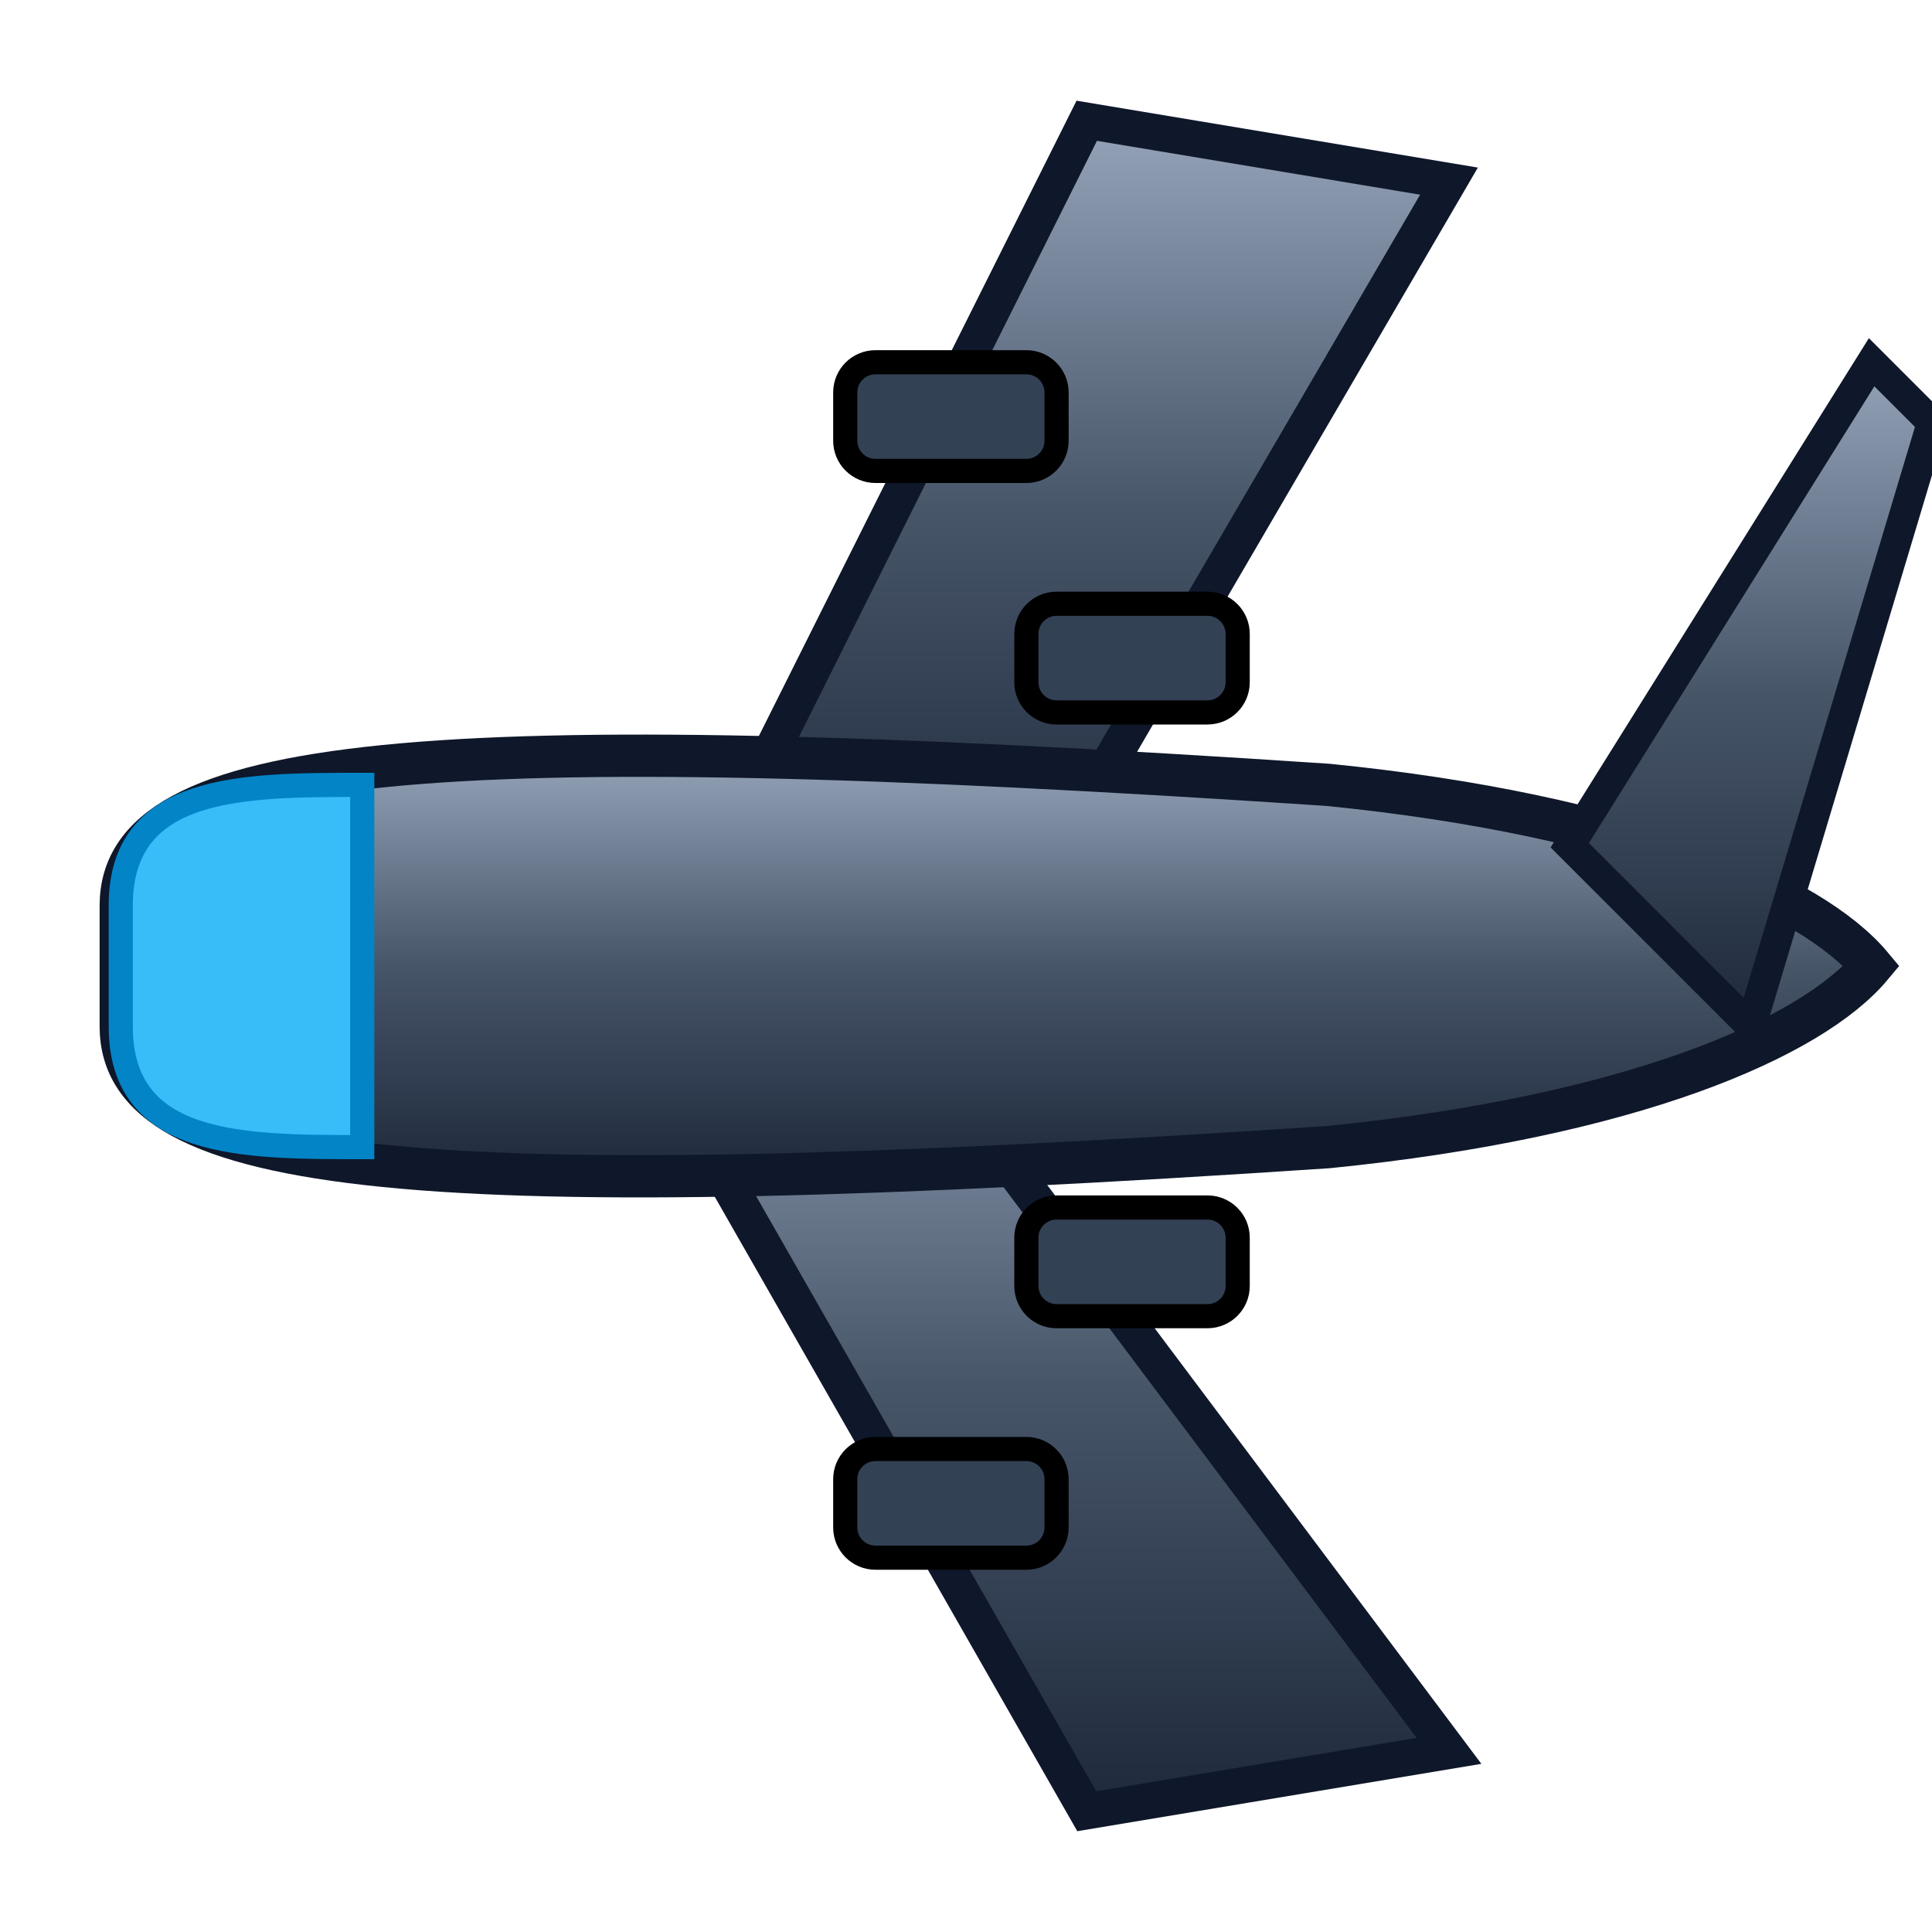
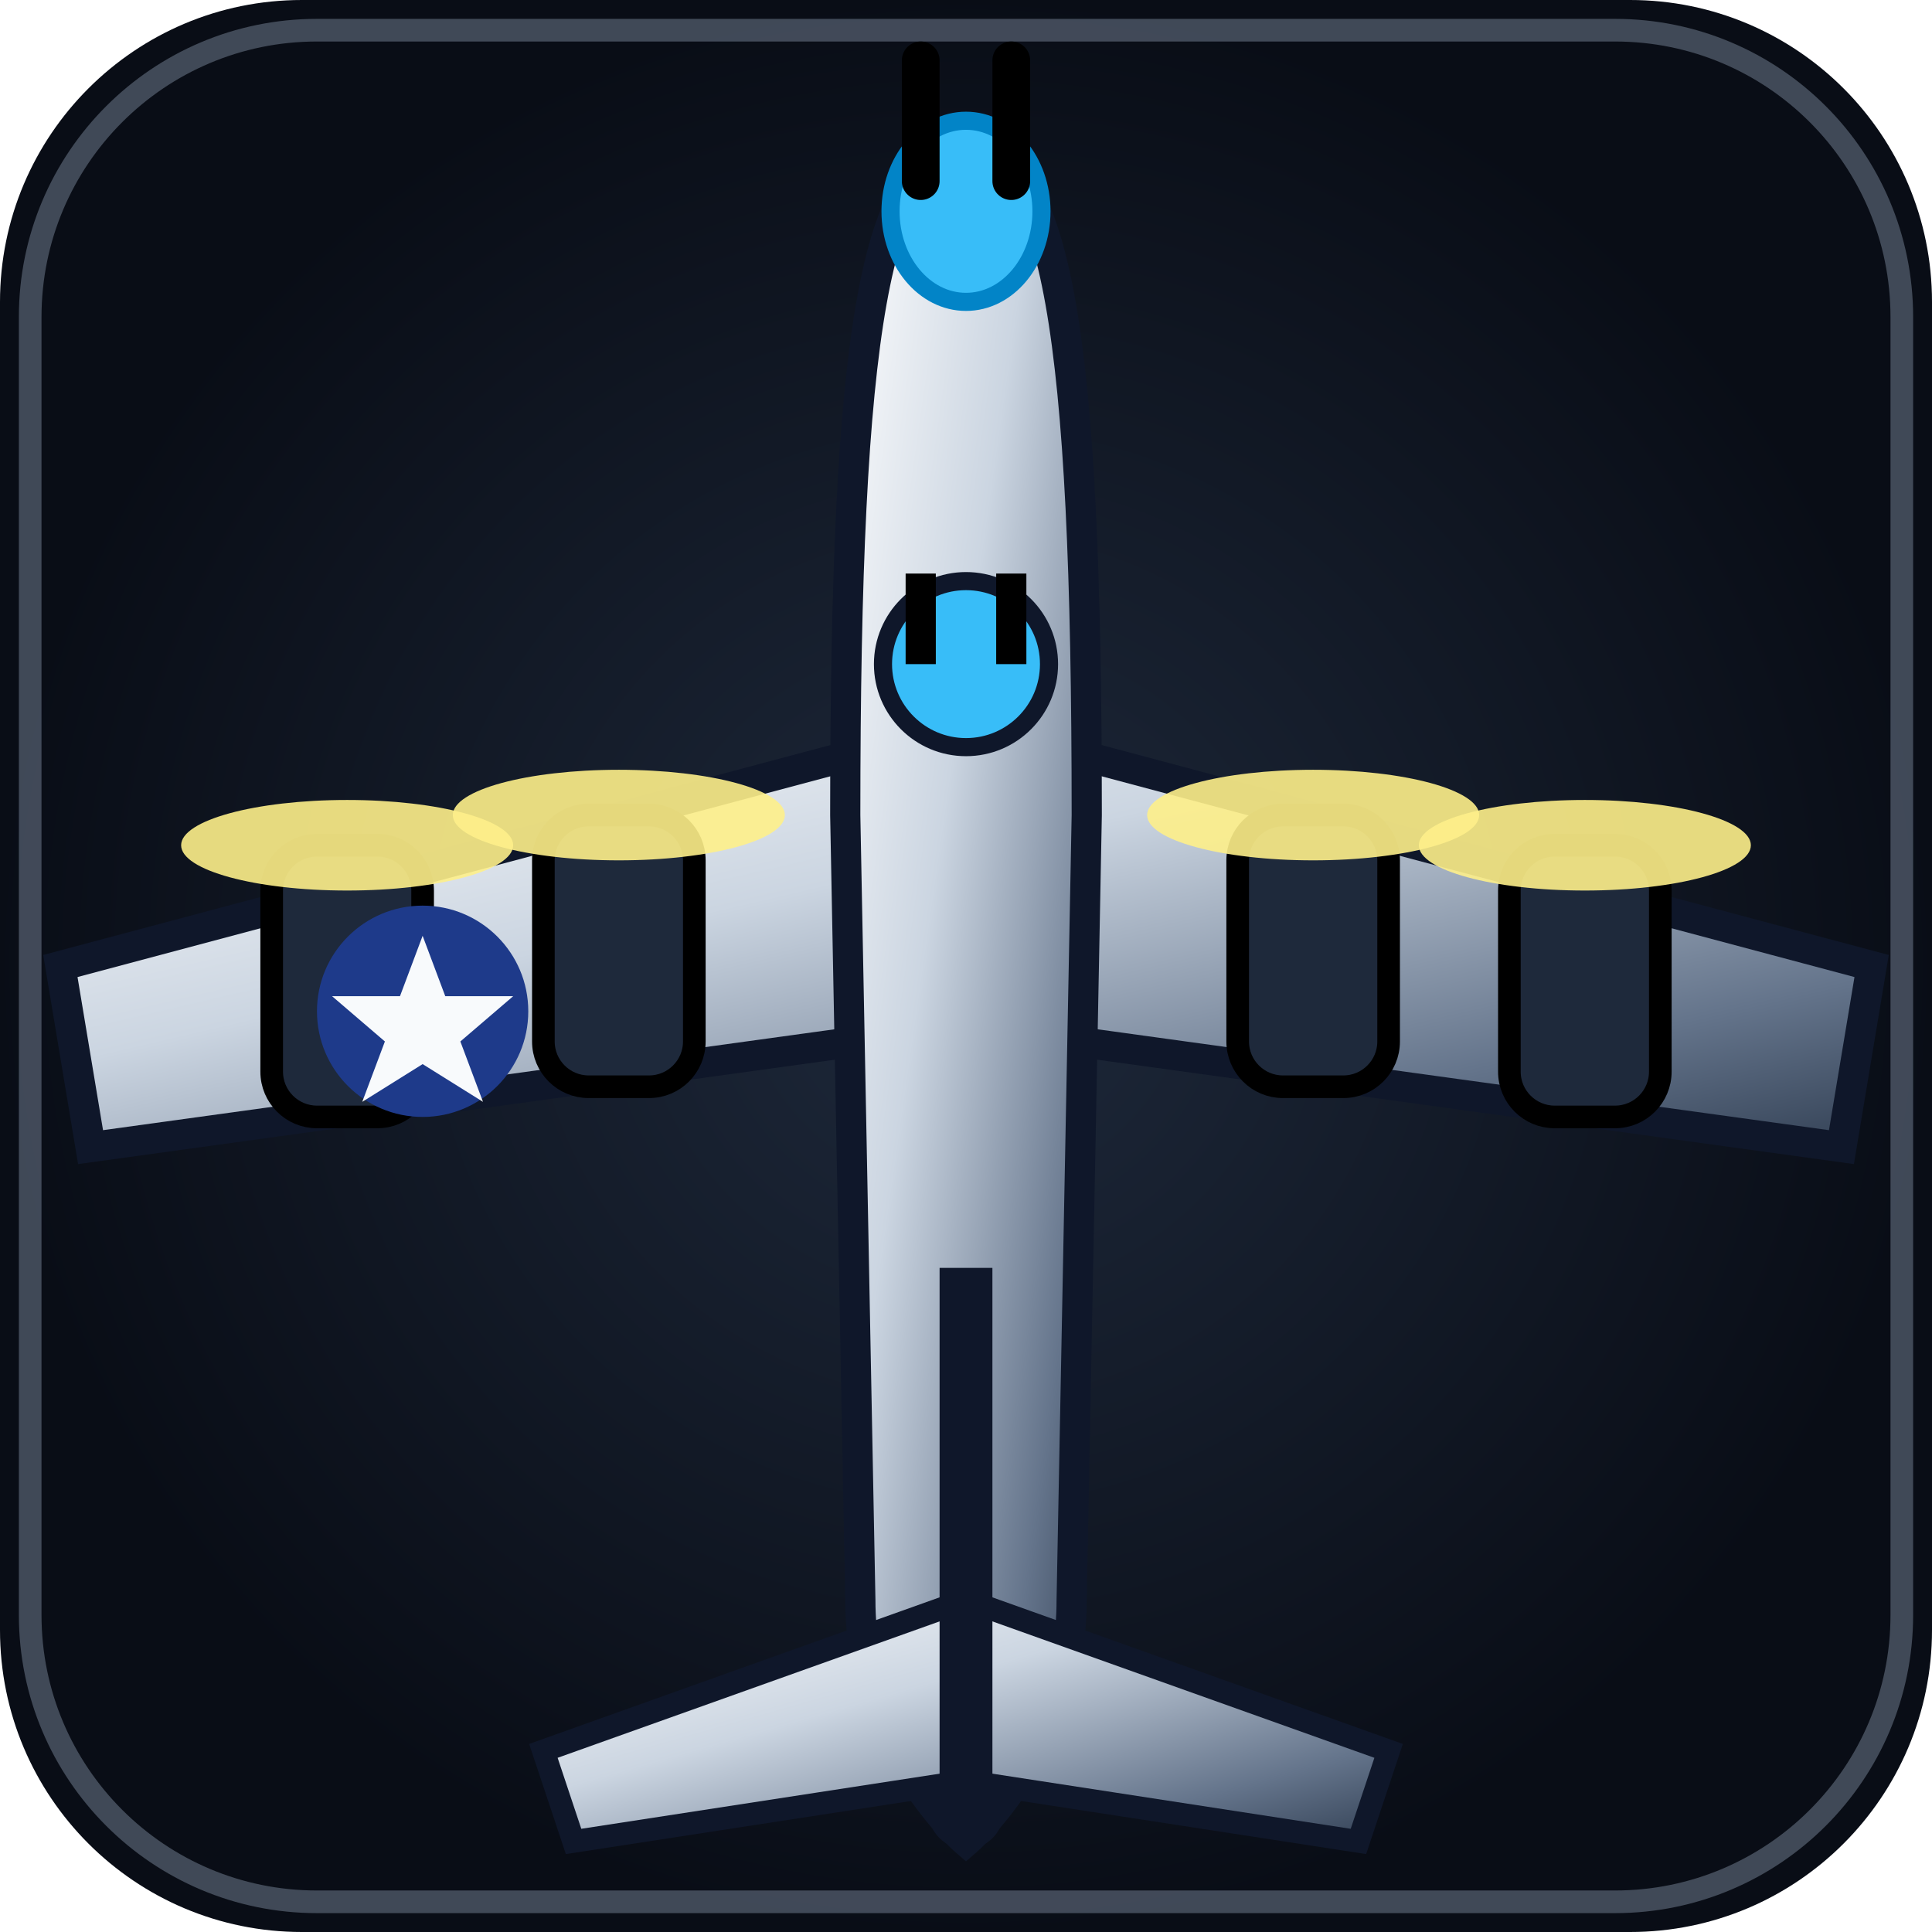
- <svg xmlns="http://www.w3.org/2000/svg" viewBox="0 0 32 32" width="32" height="32">
+ <svg xmlns="http://www.w3.org/2000/svg" viewBox="0 0 128 128" width="128" height="128">
  <defs>
-     <linearGradient id="bomberBody" x1="0%" y1="0%" x2="0%" y2="100%">
-       <stop offset="0%" stop-color="#94a3b8" />
-       <stop offset="50%" stop-color="#475569" />
-       <stop offset="100%" stop-color="#1e293b" />
+     <radialGradient id="bomberBg" cx="50%" cy="50%" r="50%">
+       <stop offset="0%" stop-color="#1e293b" />
+       <stop offset="100%" stop-color="#090d16" />
+     </radialGradient>
+     <linearGradient id="b17Alum" x1="0" y1="0" x2="1" y2="1">
+       <stop offset="0%" stop-color="#ffffff" />
+       <stop offset="40%" stop-color="#cbd5e1" />
+       <stop offset="80%" stop-color="#64748b" />
+       <stop offset="100%" stop-color="#334155" />
    </linearGradient>
  </defs>
-   <polygon points="12,14 18,2 24,3 17,15" fill="url(#bomberBody)" stroke="#0f172a" stroke-width="0.6" />
-   <polygon points="10,16 18,30 24,29 15,17" fill="url(#bomberBody)" stroke="#0f172a" stroke-width="0.6" />
-   <rect x="14" y="6" width="3.5" height="1.8" rx="0.5" fill="#334155" stroke="#000" stroke-width="0.4" />
-   <rect x="17" y="10" width="3.5" height="1.8" rx="0.5" fill="#334155" stroke="#000" stroke-width="0.4" />
-   <rect x="14" y="24" width="3.5" height="1.8" rx="0.5" fill="#334155" stroke="#000" stroke-width="0.4" />
-   <rect x="17" y="20" width="3.5" height="1.8" rx="0.5" fill="#334155" stroke="#000" stroke-width="0.4" />
-   <path d="M2 15 C2 12.5 7 12 22 13 C27 13.5 30 14.8 31 16 C30 17.2 27 18.5 22 19 C7 20 2 19.5 2 17 Z" fill="url(#bomberBody)" stroke="#0f172a" stroke-width="0.7" />
-   <path d="M2 15 C2 13 4 13 6 13 L6 19 C4 19 2 19 2 17 Z" fill="#38bdf8" stroke="#0284c7" stroke-width="0.4" />
-   <polygon points="26,14 31,6 32,7 29,17" fill="url(#bomberBody)" stroke="#0f172a" stroke-width="0.5" />
+   <rect width="128" height="128" rx="20" fill="url(#bomberBg)" />
+   <rect x="2" y="2" width="124" height="124" rx="19" fill="none" stroke="#94a3b8" stroke-width="1.5" opacity="0.4" />
+   <polygon points="64,48 4,64 6,76 64,68 122,76 124,64" fill="url(#b17Alum)" stroke="#0f172a" stroke-width="2" />
+   <rect x="18" y="56" width="10" height="18" rx="3" fill="#1e293b" stroke="#000" stroke-width="1.5" />
+   <ellipse cx="23" cy="56" rx="11" ry="3" fill="#fef08a" opacity="0.9" />
+   <rect x="36" y="54" width="10" height="18" rx="3" fill="#1e293b" stroke="#000" stroke-width="1.5" />
+   <ellipse cx="41" cy="54" rx="11" ry="3" fill="#fef08a" opacity="0.9" />
+   <rect x="82" y="54" width="10" height="18" rx="3" fill="#1e293b" stroke="#000" stroke-width="1.5" />
+   <ellipse cx="87" cy="54" rx="11" ry="3" fill="#fef08a" opacity="0.9" />
+   <rect x="100" y="56" width="10" height="18" rx="3" fill="#1e293b" stroke="#000" stroke-width="1.5" />
+   <ellipse cx="105" cy="56" rx="11" ry="3" fill="#fef08a" opacity="0.9" />
+   <path d="M64 10 C58 10 56 22 56 54 L57 106 C57 116 64 122 64 122 C64 122 71 116 71 106 L72 54 C72 22 70 10 64 10 Z" fill="url(#b17Alum)" stroke="#0f172a" stroke-width="2" />
+   <ellipse cx="64" cy="14" rx="5" ry="6" fill="#38bdf8" stroke="#0284c7" stroke-width="1.2" />
+   <line x1="61" y1="4" x2="61" y2="12" stroke="#000" stroke-width="2.5" stroke-linecap="round" />
+   <line x1="67" y1="4" x2="67" y2="12" stroke="#000" stroke-width="2.5" stroke-linecap="round" />
+   <circle cx="64" cy="44" r="5.5" fill="#38bdf8" stroke="#0f172a" stroke-width="1.2" />
+   <line x1="61" y1="38" x2="61" y2="44" stroke="#000" stroke-width="2" />
+   <line x1="67" y1="38" x2="67" y2="44" stroke="#000" stroke-width="2" />
+   <polygon points="64,106 36,116 38,122 64,118 90,122 92,116" fill="url(#b17Alum)" stroke="#0f172a" stroke-width="1.5" />
+   <line x1="64" y1="84" x2="64" y2="118" stroke="#0f172a" stroke-width="3.5" />
+   <circle cx="64" cy="120" r="2.5" fill="#0f172a" />
+   <circle cx="28" cy="67" r="7" fill="#1e3a8a" />
+   <polygon points="28,62 29.5,66 34,66 30.5,69 32,73 28,70.5 24,73 25.5,69 22,66 26.5,66" fill="#f8fafc" />
</svg>
